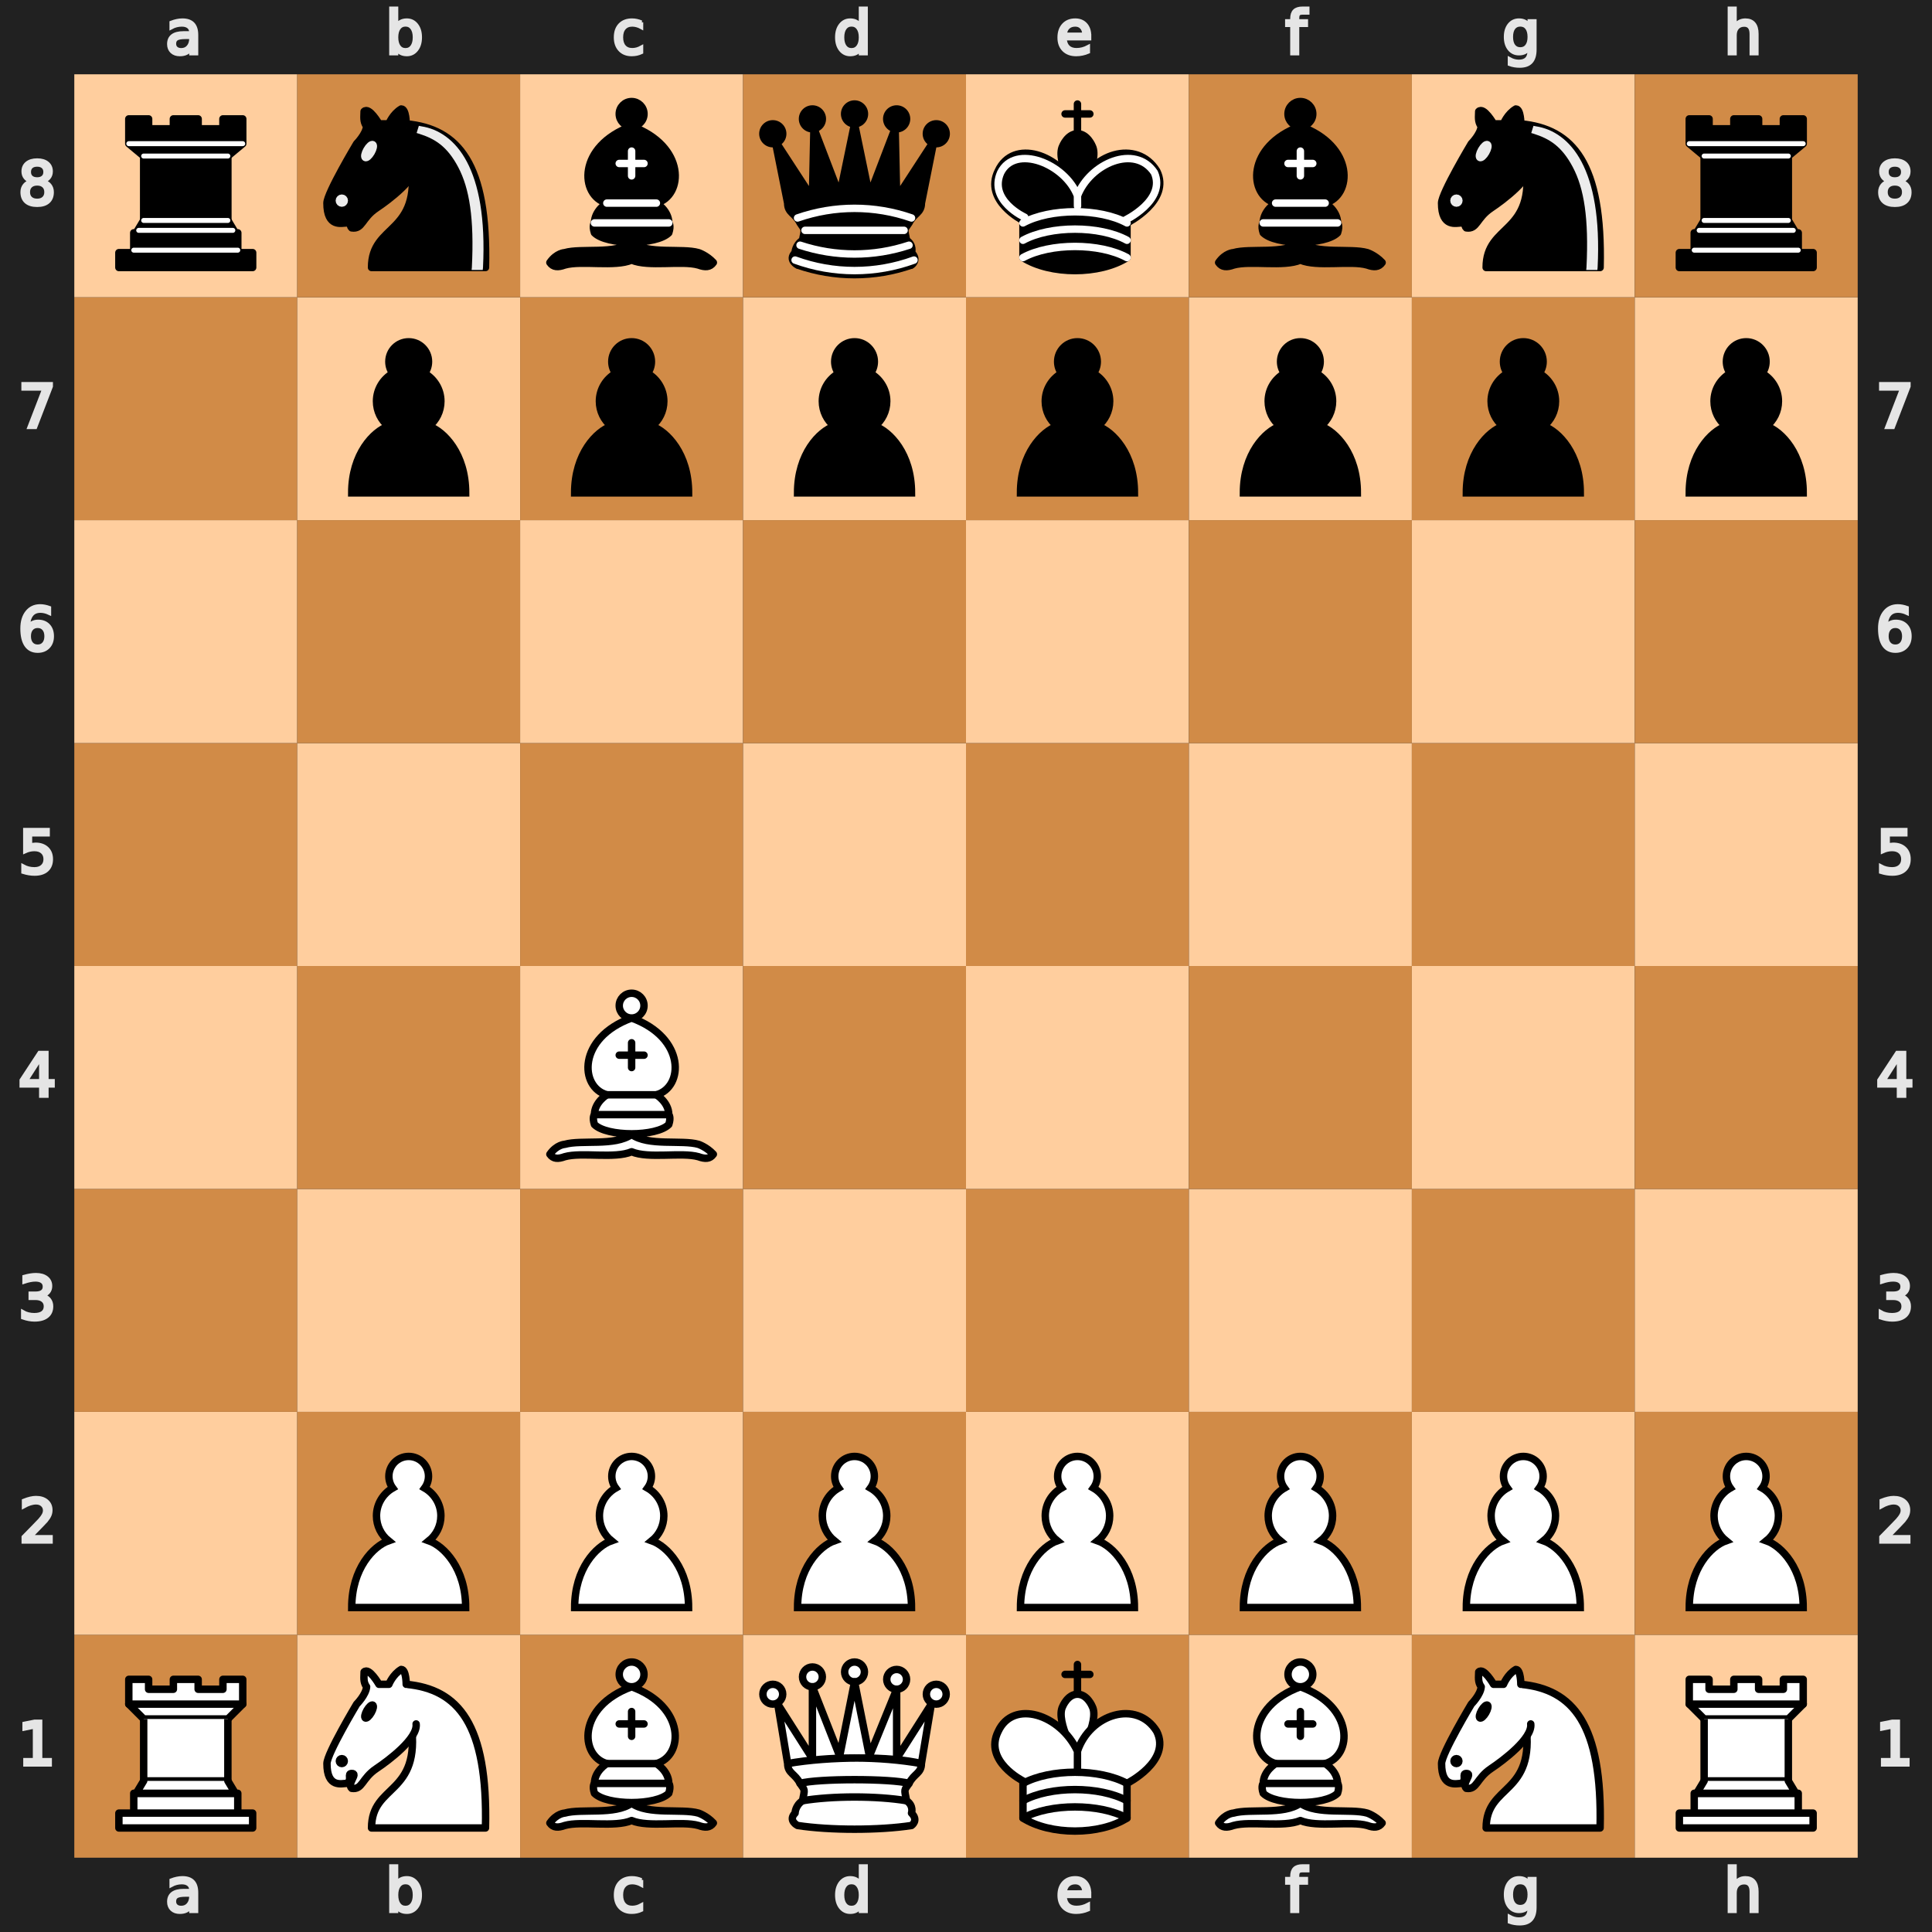
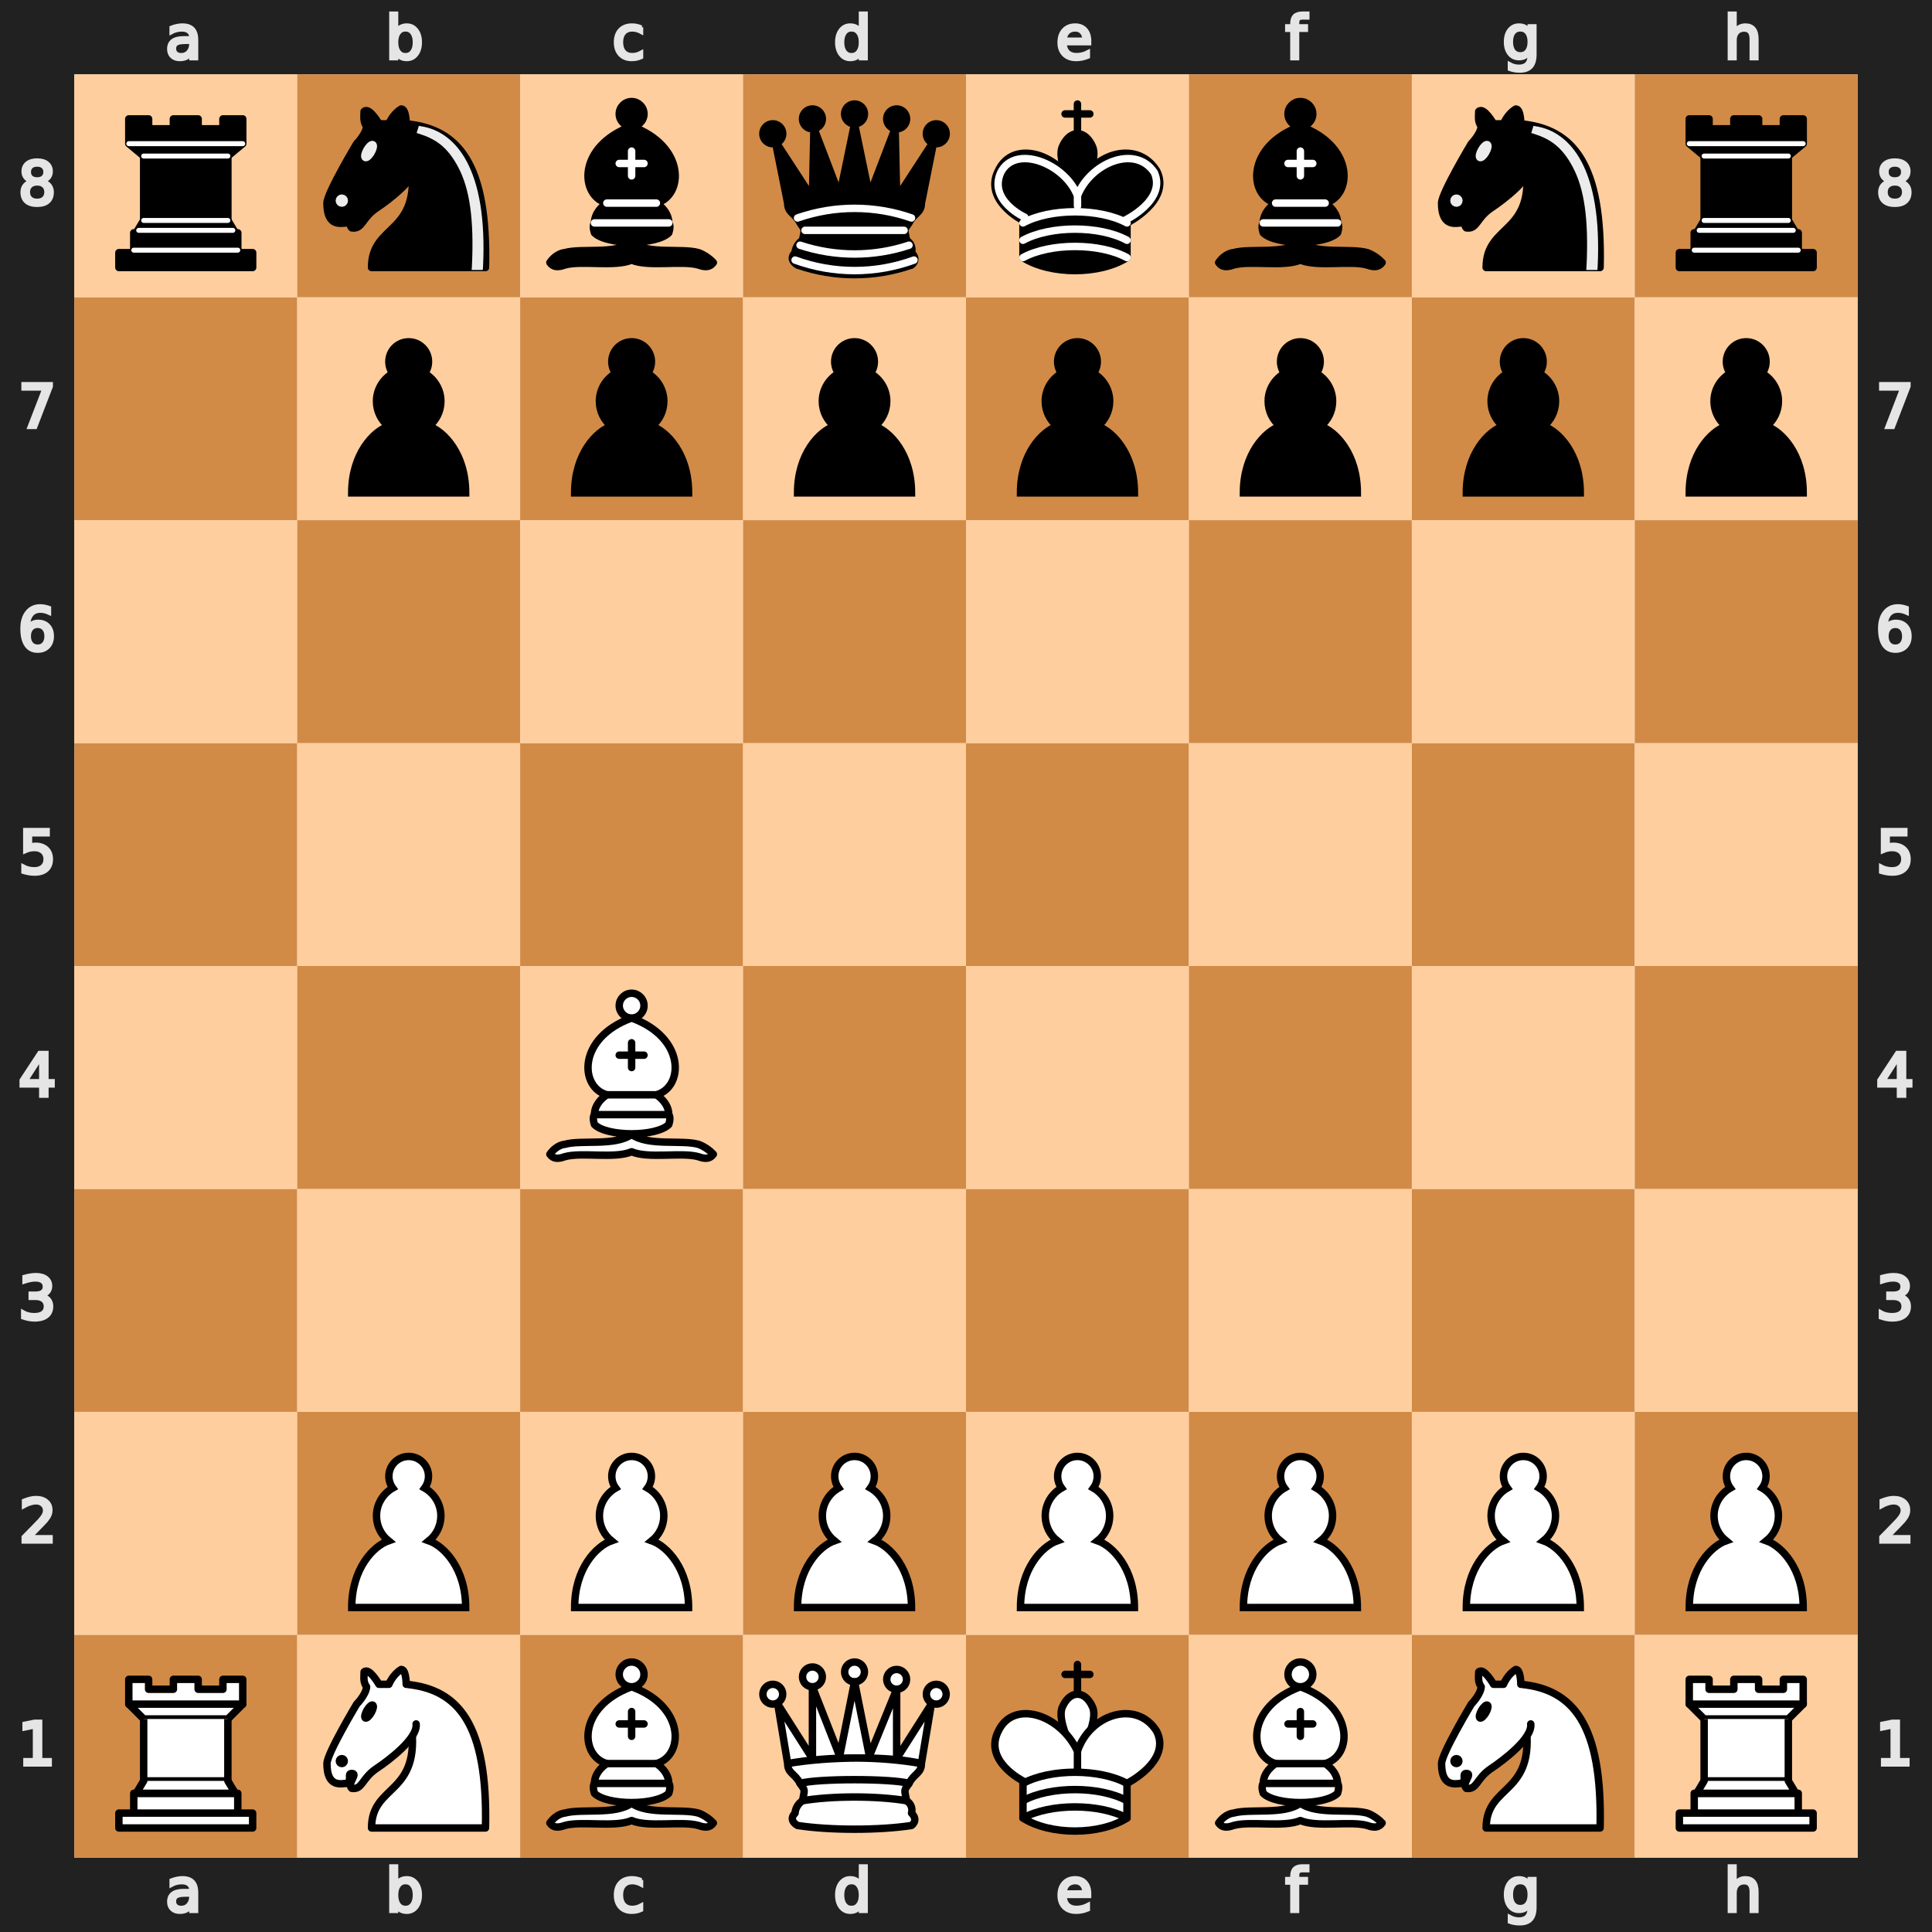
- <svg xmlns="http://www.w3.org/2000/svg" xmlns:xlink="http://www.w3.org/1999/xlink" version="1.2" baseProfile="tiny" viewBox="0 0 390 390" width="200" height="200">
+ <svg xmlns="http://www.w3.org/2000/svg" xmlns:xlink="http://www.w3.org/1999/xlink" viewBox="0 0 390 390" width="200" height="200">
  <defs>
    <g id="white-pawn" class="white pawn">
      <path d="M22.5 9c-2.21 0-4 1.79-4 4 0 .89.29 1.71.78 2.38C17.33 16.5 16 18.59 16 21c0 2.03.94 3.84 2.41 5.03-3 1.06-7.41 5.55-7.41 13.47h23c0-7.92-4.41-12.41-7.41-13.47 1.47-1.19 2.41-3 2.41-5.03 0-2.41-1.33-4.5-3.28-5.62.49-.67.78-1.49.78-2.38 0-2.21-1.79-4-4-4z" fill="#fff" stroke="#000" stroke-width="1.5" stroke-linecap="round" />
    </g>
    <g id="white-knight" class="white knight" fill="none" fill-rule="evenodd" stroke="#000" stroke-width="1.5" stroke-linecap="round" stroke-linejoin="round">
      <path d="M 22,10 C 32.5,11 38.5,18 38,39 L 15,39 C 15,30 25,32.5 23,18" style="fill:#ffffff; stroke:#000000;" />
      <path d="M 24,18 C 24.38,20.91 18.45,25.37 16,27 C 13,29 13.18,31.34 11,31 C 9.958,30.06 12.41,27.96 11,28 C 10,28 11.19,29.23 10,30 C 9,30 5.997,31 6,26 C 6,24 12,14 12,14 C 12,14 13.89,12.1 14,10.5 C 13.27,9.506 13.5,8.5 13.5,7.5 C 14.5,6.5 16.5,10 16.5,10 L 18.5,10 C 18.5,10 19.28,8.008 21,7 C 22,7 22,10 22,10" style="fill:#ffffff; stroke:#000000;" />
      <path d="M 9.5 25.5 A 0.5 0.5 0 1 1 8.5,25.5 A 0.5 0.5 0 1 1 9.5 25.5 z" style="fill:#000000; stroke:#000000;" />
      <path d="M 15 15.5 A 0.5 1.5 0 1 1 14,15.5 A 0.5 1.5 0 1 1 15 15.5 z" transform="matrix(0.866,0.5,-0.5,0.866,9.693,-5.173)" style="fill:#000000; stroke:#000000;" />
    </g>
    <g id="white-bishop" class="white bishop" fill="none" fill-rule="evenodd" stroke="#000" stroke-width="1.5" stroke-linecap="round" stroke-linejoin="round">
      <g fill="#fff" stroke-linecap="butt">
        <path d="M9 36c3.39-.97 10.11.43 13.5-2 3.39 2.43 10.11 1.03 13.5 2 0 0 1.65.54 3 2-.68.97-1.65.99-3 .5-3.39-.97-10.11.46-13.5-1-3.39 1.46-10.11.03-13.5 1-1.354.49-2.323.47-3-.5 1.354-1.94 3-2 3-2zM15 32c2.5 2.5 12.5 2.5 15 0 .5-1.5 0-2 0-2 0-2.5-2.5-4-2.5-4 5.5-1.5 6-11.5-5-15.5-11 4-10.5 14-5 15.5 0 0-2.5 1.5-2.5 4 0 0-.5.5 0 2zM25 8a2.5 2.5 0 1 1-5 0 2.5 2.5 0 1 1 5 0z" />
      </g>
      <path d="M17.5 26h10M15 30h15m-7.5-14.5v5M20 18h5" stroke-linejoin="miter" />
    </g>
    <g id="white-rook" class="white rook" fill="#fff" fill-rule="evenodd" stroke="#000" stroke-width="1.5" stroke-linecap="round" stroke-linejoin="round">
      <path d="M9 39h27v-3H9v3zM12 36v-4h21v4H12zM11 14V9h4v2h5V9h5v2h5V9h4v5" stroke-linecap="butt" />
      <path d="M34 14l-3 3H14l-3-3" />
      <path d="M31 17v12.5H14V17" stroke-linecap="butt" stroke-linejoin="miter" />
      <path d="M31 29.5l1.5 2.5h-20l1.5-2.5" />
      <path d="M11 14h23" fill="none" stroke-linejoin="miter" />
    </g>
    <g id="white-queen" class="white queen" fill="#fff" fill-rule="evenodd" stroke="#000" stroke-width="1.5" stroke-linecap="round" stroke-linejoin="round">
      <path d="M8 12a2 2 0 1 1-4 0 2 2 0 1 1 4 0zM24.5 7.5a2 2 0 1 1-4 0 2 2 0 1 1 4 0zM41 12a2 2 0 1 1-4 0 2 2 0 1 1 4 0zM16 8.5a2 2 0 1 1-4 0 2 2 0 1 1 4 0zM33 9a2 2 0 1 1-4 0 2 2 0 1 1 4 0z" />
      <path d="M9 26c8.5-1.5 21-1.5 27 0l2-12-7 11V11l-5.5 13.5-3-15-3 15-5.5-14V25L7 14l2 12zM9 26c0 2 1.5 2 2.5 4 1 1.5 1 1 .5 3.5-1.5 1-1.5 2.5-1.5 2.5-1.5 1.5.5 2.5.5 2.5 6.5 1 16.5 1 23 0 0 0 1.5-1 0-2.5 0 0 .5-1.5-1-2.5-.5-2.5-.5-2 .5-3.5 1-2 2.5-2 2.5-4-8.5-1.5-18.5-1.5-27 0z" stroke-linecap="butt" />
      <path d="M11.5 30c3.5-1 18.5-1 22 0M12 33.5c6-1 15-1 21 0" fill="none" />
    </g>
    <g id="white-king" class="white king" fill="none" fill-rule="evenodd" stroke="#000" stroke-width="1.5" stroke-linecap="round" stroke-linejoin="round">
      <path d="M22.5 11.63V6M20 8h5" stroke-linejoin="miter" />
      <path d="M22.5 25s4.5-7.5 3-10.5c0 0-1-2.5-3-2.5s-3 2.5-3 2.5c-1.5 3 3 10.5 3 10.5" fill="#fff" stroke-linecap="butt" stroke-linejoin="miter" />
      <path d="M11.5 37c5.5 3.5 15.5 3.5 21 0v-7s9-4.5 6-10.5c-4-6.5-13.5-3.5-16 4V27v-3.5c-3.5-7.5-13-10.5-16-4-3 6 5 10 5 10V37z" fill="#fff" />
      <path d="M11.5 30c5.5-3 15.5-3 21 0m-21 3.5c5.5-3 15.5-3 21 0m-21 3.5c5.5-3 15.5-3 21 0" />
    </g>
    <g id="black-pawn" class="black pawn">
-       <path d="M22.5 9c-2.21 0-4 1.79-4 4 0 .89.29 1.71.78 2.38C17.33 16.5 16 18.59 16 21c0 2.03.94 3.84 2.41 5.03-3 1.06-7.41 5.55-7.41 13.47h23c0-7.92-4.41-12.41-7.41-13.47 1.47-1.19 2.41-3 2.41-5.03 0-2.41-1.33-4.5-3.28-5.62.49-.67.78-1.49.78-2.38 0-2.21-1.79-4-4-4z" stroke="#000" stroke-width="1.5" stroke-linecap="round" />
+       <path d="M22.5 9c-2.21 0-4 1.79-4 4 0 .89.29 1.71.78 2.38C17.33 16.5 16 18.59 16 21c0 2.03.94 3.84 2.41 5.03-3 1.06-7.41 5.55-7.41 13.47h23c0-7.92-4.41-12.41-7.41-13.47 1.47-1.19 2.41-3 2.41-5.03 0-2.41-1.33-4.5-3.28-5.62.49-.67.78-1.49.78-2.38 0-2.21-1.79-4-4-4z" fill="#000" stroke="#000" stroke-width="1.5" stroke-linecap="round" />
    </g>
    <g id="black-knight" class="black knight" fill="none" fill-rule="evenodd" stroke="#000" stroke-width="1.5" stroke-linecap="round" stroke-linejoin="round">
      <path d="M 22,10 C 32.5,11 38.5,18 38,39 L 15,39 C 15,30 25,32.5 23,18" style="fill:#000000; stroke:#000000;" />
      <path d="M 24,18 C 24.38,20.91 18.45,25.37 16,27 C 13,29 13.18,31.34 11,31 C 9.958,30.06 12.41,27.96 11,28 C 10,28 11.19,29.23 10,30 C 9,30 5.997,31 6,26 C 6,24 12,14 12,14 C 12,14 13.89,12.1 14,10.5 C 13.27,9.506 13.5,8.5 13.5,7.5 C 14.5,6.5 16.5,10 16.5,10 L 18.5,10 C 18.5,10 19.28,8.008 21,7 C 22,7 22,10 22,10" style="fill:#000000; stroke:#000000;" />
      <path d="M 9.5 25.5 A 0.5 0.5 0 1 1 8.5,25.5 A 0.5 0.5 0 1 1 9.5 25.5 z" style="fill:#ececec; stroke:#ececec;" />
      <path d="M 15 15.5 A 0.5 1.5 0 1 1 14,15.5 A 0.5 1.5 0 1 1 15 15.5 z" transform="matrix(0.866,0.5,-0.5,0.866,9.693,-5.173)" style="fill:#ececec; stroke:#ececec;" />
      <path d="M 24.55,10.4 L 24.1,11.85 L 24.6,12 C 27.75,13 30.25,14.49 32.5,18.75 C 34.75,23.01 35.75,29.06 35.25,39 L 35.2,39.5 L 37.45,39.5 L 37.5,39 C 38,28.94 36.62,22.15 34.25,17.66 C 31.88,13.17 28.46,11.02 25.06,10.5 L 24.55,10.4 z " style="fill:#ececec; stroke:none;" />
    </g>
    <g id="black-bishop" class="black bishop" fill="none" fill-rule="evenodd" stroke="#000" stroke-width="1.5" stroke-linecap="round" stroke-linejoin="round">
      <path d="M9 36c3.39-.97 10.11.43 13.5-2 3.39 2.43 10.11 1.03 13.5 2 0 0 1.65.54 3 2-.68.97-1.65.99-3 .5-3.39-.97-10.11.46-13.5-1-3.39 1.46-10.11.03-13.5 1-1.354.49-2.323.47-3-.5 1.354-1.94 3-2 3-2zm6-4c2.5 2.5 12.5 2.5 15 0 .5-1.5 0-2 0-2 0-2.5-2.5-4-2.5-4 5.5-1.5 6-11.5-5-15.5-11 4-10.5 14-5 15.5 0 0-2.5 1.5-2.5 4 0 0-.5.5 0 2zM25 8a2.5 2.5 0 1 1-5 0 2.5 2.5 0 1 1 5 0z" fill="#000" stroke-linecap="butt" />
      <path d="M17.5 26h10M15 30h15m-7.5-14.5v5M20 18h5" stroke="#fff" stroke-linejoin="miter" />
    </g>
    <g id="black-rook" class="black rook" fill="#000" fill-rule="evenodd" stroke="#000" stroke-width="1.5" stroke-linecap="round" stroke-linejoin="round">
      <path d="M9 39h27v-3H9v3zM12.5 32l1.5-2.5h17l1.5 2.5h-20zM12 36v-4h21v4H12z" stroke-linecap="butt" />
      <path d="M14 29.5v-13h17v13H14z" stroke-linecap="butt" stroke-linejoin="miter" />
      <path d="M14 16.5L11 14h23l-3 2.5H14zM11 14V9h4v2h5V9h5v2h5V9h4v5H11z" stroke-linecap="butt" />
      <path d="M12 35.5h21M13 31.5h19M14 29.5h17M14 16.5h17M11 14h23" fill="none" stroke="#fff" stroke-width="1" stroke-linejoin="miter" />
    </g>
    <g id="black-queen" class="black queen" fill="#000" fill-rule="evenodd" stroke="#000" stroke-width="1.5" stroke-linecap="round" stroke-linejoin="round">
      <g fill="#000" stroke="none">
        <circle cx="6" cy="12" r="2.75" />
        <circle cx="14" cy="9" r="2.75" />
        <circle cx="22.5" cy="8" r="2.75" />
        <circle cx="31" cy="9" r="2.75" />
        <circle cx="39" cy="12" r="2.75" />
      </g>
      <path d="M9 26c8.5-1.5 21-1.5 27 0l2.5-12.5L31 25l-.3-14.1-5.2 13.6-3-14.5-3 14.5-5.2-13.6L14 25 6.5 13.5 9 26zM9 26c0 2 1.5 2 2.5 4 1 1.5 1 1 .5 3.5-1.5 1-1.5 2.5-1.5 2.5-1.5 1.5.5 2.5.5 2.5 6.5 1 16.5 1 23 0 0 0 1.5-1 0-2.5 0 0 .5-1.5-1-2.5-.5-2.5-.5-2 .5-3.5 1-2 2.5-2 2.5-4-8.5-1.5-18.5-1.5-27 0z" stroke-linecap="butt" />
      <path d="M11 38.5a35 35 1 0 0 23 0" fill="none" stroke-linecap="butt" />
      <path d="M11 29a35 35 1 0 1 23 0M12.5 31.5h20M11.5 34.5a35 35 1 0 0 22 0M10.5 37.5a35 35 1 0 0 24 0" fill="none" stroke="#fff" />
    </g>
    <g id="black-king" class="black king" fill="none" fill-rule="evenodd" stroke="#000" stroke-width="1.5" stroke-linecap="round" stroke-linejoin="round">
      <path d="M22.5 11.63V6" stroke-linejoin="miter" />
      <path d="M22.5 25s4.5-7.5 3-10.5c0 0-1-2.5-3-2.5s-3 2.5-3 2.5c-1.5 3 3 10.5 3 10.5" fill="#000" stroke-linecap="butt" stroke-linejoin="miter" />
      <path d="M11.5 37c5.5 3.5 15.5 3.5 21 0v-7s9-4.5 6-10.5c-4-6.5-13.5-3.5-16 4V27v-3.5c-3.5-7.5-13-10.5-16-4-3 6 5 10 5 10V37z" fill="#000" />
      <path d="M20 8h5" stroke-linejoin="miter" />
      <path d="M32 29.5s8.5-4 6.03-9.65C34.15 14 25 18 22.5 24.5l.01 2.1-.01-2.1C20 18 9.906 14 6.997 19.85c-2.497 5.65 4.853 9 4.853 9M11.5 30c5.5-3 15.5-3 21 0m-21 3.5c5.5-3 15.5-3 21 0m-21 3.5c5.5-3 15.5-3 21 0" stroke="#fff" />
    </g>
  </defs>
-   <rect x="0" y="0" width="390" height="390" fill="#212121" />
-   <g transform="translate(20, 0) scale(0.75, 0.75)" fill="#e5e5e5" stroke="#e5e5e5">
+   <rect x="7.5" y="7.5" width="375" height="375" fill="none" stroke="#212121" stroke-width="15" />
+   <g transform="translate(20, 1) scale(0.75, 0.75)" fill="#e5e5e5" stroke="#e5e5e5">
    <path d="M23.328 10.016q-1.742 0-2.414.398-.672.398-.672 1.36 0 .765.5 1.218.508.445 1.375.445 1.196 0 1.914-.843.727-.852.727-2.258v-.32zm2.867-.594v4.992h-1.437v-1.328q-.492.797-1.227 1.18-.734.375-1.797.375-1.343 0-2.14-.75-.79-.758-.79-2.024 0-1.476.985-2.226.992-.75 2.953-.75h2.016V8.75q0-.992-.656-1.531-.649-.547-1.829-.547-.75 0-1.46.18-.711.18-1.368.539V6.062q.79-.304 1.532-.453.742-.156 1.445-.156 1.898 0 2.836.984.937.985.937 2.985z" />
  </g>
  <g transform="translate(20, 375) scale(0.75, 0.75)" fill="#e5e5e5" stroke="#e5e5e5">
    <path d="M23.328 10.016q-1.742 0-2.414.398-.672.398-.672 1.36 0 .765.5 1.218.508.445 1.375.445 1.196 0 1.914-.843.727-.852.727-2.258v-.32zm2.867-.594v4.992h-1.437v-1.328q-.492.797-1.227 1.18-.734.375-1.797.375-1.343 0-2.14-.75-.79-.758-.79-2.024 0-1.476.985-2.226.992-.75 2.953-.75h2.016V8.75q0-.992-.656-1.531-.649-.547-1.829-.547-.75 0-1.46.18-.711.18-1.368.539V6.062q.79-.304 1.532-.453.742-.156 1.445-.156 1.898 0 2.836.984.937.985.937 2.985z" />
  </g>
-   <g transform="translate(65, 0) scale(0.75, 0.75)" fill="#e5e5e5" stroke="#e5e5e5">
+   <g transform="translate(65, 1) scale(0.75, 0.75)" fill="#e5e5e5" stroke="#e5e5e5">
    <path d="M24.922 10.047q0-1.586-.656-2.485-.649-.906-1.79-.906-1.14 0-1.796.906-.649.899-.649 2.485 0 1.586.649 2.492.656.898 1.797.898 1.14 0 1.789-.898.656-.906.656-2.492zm-4.89-3.055q.452-.781 1.14-1.156.695-.383 1.656-.383 1.594 0 2.586 1.266 1 1.265 1 3.328 0 2.062-1 3.328-.992 1.266-2.586 1.266-.96 0-1.656-.375-.688-.383-1.14-1.164v1.312h-1.446V2.258h1.445z" />
  </g>
  <g transform="translate(65, 375) scale(0.75, 0.75)" fill="#e5e5e5" stroke="#e5e5e5">
    <path d="M24.922 10.047q0-1.586-.656-2.485-.649-.906-1.79-.906-1.14 0-1.796.906-.649.899-.649 2.485 0 1.586.649 2.492.656.898 1.797.898 1.14 0 1.789-.898.656-.906.656-2.492zm-4.89-3.055q.452-.781 1.14-1.156.695-.383 1.656-.383 1.594 0 2.586 1.266 1 1.265 1 3.328 0 2.062-1 3.328-.992 1.266-2.586 1.266-.96 0-1.656-.375-.688-.383-1.14-1.164v1.312h-1.446V2.258h1.445z" />
  </g>
-   <g transform="translate(110, 0) scale(0.75, 0.75)" fill="#e5e5e5" stroke="#e5e5e5">
+   <g transform="translate(110, 1) scale(0.75, 0.75)" fill="#e5e5e5" stroke="#e5e5e5">
    <path d="M25.96 6v1.344q-.608-.336-1.226-.5-.609-.172-1.234-.172-1.398 0-2.172.89-.773.883-.773 2.485 0 1.601.773 2.492.774.883 2.172.883.625 0 1.234-.164.618-.172 1.227-.508v1.328q-.602.281-1.25.422-.64.14-1.367.14-1.977 0-3.14-1.242-1.165-1.242-1.165-3.351 0-2.14 1.172-3.367 1.18-1.227 3.227-1.227.664 0 1.296.14.633.134 1.227.407z" />
  </g>
  <g transform="translate(110, 375) scale(0.75, 0.75)" fill="#e5e5e5" stroke="#e5e5e5">
    <path d="M25.96 6v1.344q-.608-.336-1.226-.5-.609-.172-1.234-.172-1.398 0-2.172.89-.773.883-.773 2.485 0 1.601.773 2.492.774.883 2.172.883.625 0 1.234-.164.618-.172 1.227-.508v1.328q-.602.281-1.25.422-.64.14-1.367.14-1.977 0-3.14-1.242-1.165-1.242-1.165-3.351 0-2.14 1.172-3.367 1.18-1.227 3.227-1.227.664 0 1.296.14.633.134 1.227.407z" />
  </g>
-   <g transform="translate(155, 0) scale(0.75, 0.75)" fill="#e5e5e5" stroke="#e5e5e5">
+   <g transform="translate(155, 1) scale(0.75, 0.75)" fill="#e5e5e5" stroke="#e5e5e5">
    <path d="M24.973 6.992V2.258h1.437v12.156h-1.437v-1.312q-.453.78-1.149 1.164-.687.375-1.656.375-1.586 0-2.586-1.266-.992-1.266-.992-3.328 0-2.063.992-3.328 1-1.266 2.586-1.266.969 0 1.656.383.696.375 1.149 1.156zm-4.899 3.055q0 1.586.649 2.492.656.898 1.797.898 1.14 0 1.796-.898.657-.906.657-2.492 0-1.586-.657-2.485-.656-.906-1.796-.906-1.141 0-1.797.906-.649.899-.649 2.485z" />
  </g>
  <g transform="translate(155, 375) scale(0.75, 0.75)" fill="#e5e5e5" stroke="#e5e5e5">
    <path d="M24.973 6.992V2.258h1.437v12.156h-1.437v-1.312q-.453.78-1.149 1.164-.687.375-1.656.375-1.586 0-2.586-1.266-.992-1.266-.992-3.328 0-2.063.992-3.328 1-1.266 2.586-1.266.969 0 1.656.383.696.375 1.149 1.156zm-4.899 3.055q0 1.586.649 2.492.656.898 1.797.898 1.14 0 1.796-.898.657-.906.657-2.492 0-1.586-.657-2.485-.656-.906-1.796-.906-1.141 0-1.797.906-.649.899-.649 2.485z" />
  </g>
-   <g transform="translate(200, 0) scale(0.75, 0.75)" fill="#e5e5e5" stroke="#e5e5e5">
+   <g transform="translate(200, 1) scale(0.75, 0.75)" fill="#e5e5e5" stroke="#e5e5e5">
    <path d="M26.555 9.68v.703h-6.61q.094 1.484.89 2.265.806.774 2.235.774.828 0 1.602-.203.781-.203 1.547-.61v1.36q-.774.328-1.586.5-.813.172-1.649.172-2.093 0-3.32-1.22-1.219-1.218-1.219-3.296 0-2.148 1.157-3.406 1.164-1.266 3.132-1.266 1.766 0 2.79 1.14 1.03 1.134 1.03 3.087zm-1.438-.422q-.015-1.18-.664-1.883-.64-.703-1.703-.703-1.203 0-1.93.68-.718.68-.828 1.914z" />
  </g>
  <g transform="translate(200, 375) scale(0.75, 0.75)" fill="#e5e5e5" stroke="#e5e5e5">
    <path d="M26.555 9.68v.703h-6.61q.094 1.484.89 2.265.806.774 2.235.774.828 0 1.602-.203.781-.203 1.547-.61v1.36q-.774.328-1.586.5-.813.172-1.649.172-2.093 0-3.32-1.22-1.219-1.218-1.219-3.296 0-2.148 1.157-3.406 1.164-1.266 3.132-1.266 1.766 0 2.79 1.14 1.03 1.134 1.03 3.087zm-1.438-.422q-.015-1.18-.664-1.883-.64-.703-1.703-.703-1.203 0-1.93.68-.718.68-.828 1.914z" />
  </g>
-   <g transform="translate(245, 0) scale(0.75, 0.75)" fill="#e5e5e5" stroke="#e5e5e5">
+   <g transform="translate(245, 1) scale(0.75, 0.75)" fill="#e5e5e5" stroke="#e5e5e5">
    <path d="M25.285 2.258v1.195H23.91q-.773 0-1.078.313-.297.312-.297 1.125v.773h2.367v1.117h-2.367v7.633H21.09V6.781h-1.375V5.664h1.375v-.61q0-1.46.68-2.124.68-.672 2.156-.672z" />
  </g>
  <g transform="translate(245, 375) scale(0.75, 0.75)" fill="#e5e5e5" stroke="#e5e5e5">
    <path d="M25.285 2.258v1.195H23.91q-.773 0-1.078.313-.297.312-.297 1.125v.773h2.367v1.117h-2.367v7.633H21.09V6.781h-1.375V5.664h1.375v-.61q0-1.46.68-2.124.68-.672 2.156-.672z" />
  </g>
-   <g transform="translate(290, 0) scale(0.75, 0.75)" fill="#e5e5e5" stroke="#e5e5e5">
+   <g transform="translate(290, 1) scale(0.75, 0.75)" fill="#e5e5e5" stroke="#e5e5e5">
    <path d="M24.973 9.937q0-1.562-.649-2.421-.64-.86-1.804-.86-1.157 0-1.805.86-.64.859-.64 2.421 0 1.555.64 2.415.648.859 1.805.859 1.164 0 1.804-.86.649-.859.649-2.414zm1.437 3.391q0 2.234-.992 3.32-.992 1.094-3.04 1.094-.757 0-1.429-.117-.672-.11-1.304-.344v-1.398q.632.344 1.25.508.617.164 1.257.164 1.414 0 2.118-.743.703-.734.703-2.226v-.711q-.446.773-1.141 1.156-.695.383-1.664.383-1.61 0-2.594-1.227-.984-1.226-.984-3.25 0-2.03.984-3.257.985-1.227 2.594-1.227.969 0 1.664.383t1.14 1.156V5.664h1.438z" />
  </g>
  <g transform="translate(290, 375) scale(0.75, 0.75)" fill="#e5e5e5" stroke="#e5e5e5">
    <path d="M24.973 9.937q0-1.562-.649-2.421-.64-.86-1.804-.86-1.157 0-1.805.86-.64.859-.64 2.421 0 1.555.64 2.415.648.859 1.805.859 1.164 0 1.804-.86.649-.859.649-2.414zm1.437 3.391q0 2.234-.992 3.32-.992 1.094-3.04 1.094-.757 0-1.429-.117-.672-.11-1.304-.344v-1.398q.632.344 1.25.508.617.164 1.257.164 1.414 0 2.118-.743.703-.734.703-2.226v-.711q-.446.773-1.141 1.156-.695.383-1.664.383-1.61 0-2.594-1.227-.984-1.226-.984-3.25 0-2.03.984-3.257.985-1.227 2.594-1.227.969 0 1.664.383t1.14 1.156V5.664h1.438z" />
  </g>
-   <g transform="translate(335, 0) scale(0.75, 0.75)" fill="#e5e5e5" stroke="#e5e5e5">
+   <g transform="translate(335, 1) scale(0.75, 0.75)" fill="#e5e5e5" stroke="#e5e5e5">
    <path d="M26.164 9.133v5.281h-1.437V9.18q0-1.243-.485-1.86-.484-.617-1.453-.617-1.164 0-1.836.742-.672.742-.672 2.024v4.945h-1.445V2.258h1.445v4.765q.516-.789 1.211-1.18.703-.39 1.617-.39 1.508 0 2.282.938.773.93.773 2.742z" />
  </g>
  <g transform="translate(335, 375) scale(0.75, 0.75)" fill="#e5e5e5" stroke="#e5e5e5">
    <path d="M26.164 9.133v5.281h-1.437V9.18q0-1.243-.485-1.86-.484-.617-1.453-.617-1.164 0-1.836.742-.672.742-.672 2.024v4.945h-1.445V2.258h1.445v4.765q.516-.789 1.211-1.18.703-.39 1.617-.39 1.508 0 2.282.938.773.93.773 2.742z" />
  </g>
  <g transform="translate(0, 335) scale(0.75, 0.75)" fill="#e5e5e5" stroke="#e5e5e5">
    <path d="M6.754 26.996h2.578v-8.898l-2.805.562v-1.437l2.79-.563h1.578v10.336h2.578v1.328h-6.72z" />
  </g>
  <g transform="translate(375, 335) scale(0.75, 0.75)" fill="#e5e5e5" stroke="#e5e5e5">
    <path d="M6.754 26.996h2.578v-8.898l-2.805.562v-1.437l2.79-.563h1.578v10.336h2.578v1.328h-6.72z" />
  </g>
  <g transform="translate(0, 290) scale(0.75, 0.75)" fill="#e5e5e5" stroke="#e5e5e5">
    <path d="M8.195 26.996h5.508v1.328H6.297v-1.328q.898-.93 2.445-2.492 1.555-1.57 1.953-2.024.758-.851 1.055-1.437.305-.594.305-1.164 0-.93-.657-1.516-.648-.586-1.695-.586-.742 0-1.57.258-.82.258-1.758.781v-1.593q.953-.383 1.781-.578.828-.196 1.516-.196 1.812 0 2.89.906 1.079.907 1.079 2.422 0 .72-.274 1.368-.265.64-.976 1.515-.196.227-1.243 1.313-1.046 1.078-2.953 3.023z" />
  </g>
  <g transform="translate(375, 290) scale(0.75, 0.75)" fill="#e5e5e5" stroke="#e5e5e5">
    <path d="M8.195 26.996h5.508v1.328H6.297v-1.328q.898-.93 2.445-2.492 1.555-1.57 1.953-2.024.758-.851 1.055-1.437.305-.594.305-1.164 0-.93-.657-1.516-.648-.586-1.695-.586-.742 0-1.57.258-.82.258-1.758.781v-1.593q.953-.383 1.781-.578.828-.196 1.516-.196 1.812 0 2.89.906 1.079.907 1.079 2.422 0 .72-.274 1.368-.265.64-.976 1.515-.196.227-1.243 1.313-1.046 1.078-2.953 3.023z" />
  </g>
  <g transform="translate(0, 245) scale(0.75, 0.75)" fill="#e5e5e5" stroke="#e5e5e5">
    <path d="M11.434 22.035q1.132.242 1.765 1.008.64.766.64 1.89 0 1.727-1.187 2.672-1.187.946-3.375.946-.734 0-1.515-.149-.774-.14-1.602-.43V26.45q.656.383 1.438.578.78.196 1.632.196 1.485 0 2.258-.586.782-.586.782-1.703 0-1.032-.727-1.61-.719-.586-2.008-.586h-1.36v-1.297h1.423q1.164 0 1.78-.46.618-.47.618-1.344 0-.899-.64-1.375-.633-.485-1.82-.485-.65 0-1.391.141-.743.14-1.633.437V16.95q.898-.25 1.68-.375.788-.125 1.484-.125 1.797 0 2.844.82 1.046.813 1.046 2.204 0 .968-.554 1.64-.555.664-1.578.922z" />
  </g>
  <g transform="translate(375, 245) scale(0.75, 0.75)" fill="#e5e5e5" stroke="#e5e5e5">
    <path d="M11.434 22.035q1.132.242 1.765 1.008.64.766.64 1.89 0 1.727-1.187 2.672-1.187.946-3.375.946-.734 0-1.515-.149-.774-.14-1.602-.43V26.45q.656.383 1.438.578.78.196 1.632.196 1.485 0 2.258-.586.782-.586.782-1.703 0-1.032-.727-1.61-.719-.586-2.008-.586h-1.36v-1.297h1.423q1.164 0 1.78-.46.618-.47.618-1.344 0-.899-.64-1.375-.633-.485-1.82-.485-.65 0-1.391.141-.743.14-1.633.437V16.95q.898-.25 1.68-.375.788-.125 1.484-.125 1.797 0 2.844.82 1.046.813 1.046 2.204 0 .968-.554 1.64-.555.664-1.578.922z" />
  </g>
  <g transform="translate(0, 200) scale(0.75, 0.75)" fill="#e5e5e5" stroke="#e5e5e5">
    <path d="M11.016 18.035L7.03 24.262h3.985zm-.414-1.375h1.984v7.602h1.664v1.312h-1.664v2.75h-1.57v-2.75H5.75v-1.523z" />
  </g>
  <g transform="translate(375, 200) scale(0.75, 0.75)" fill="#e5e5e5" stroke="#e5e5e5">
    <path d="M11.016 18.035L7.03 24.262h3.985zm-.414-1.375h1.984v7.602h1.664v1.312h-1.664v2.75h-1.57v-2.75H5.75v-1.523z" />
  </g>
  <g transform="translate(0, 155) scale(0.75, 0.75)" fill="#e5e5e5" stroke="#e5e5e5">
    <path d="M6.719 16.66h6.195v1.328h-4.75v2.86q.344-.118.688-.172.343-.063.687-.063 1.953 0 3.094 1.07 1.14 1.07 1.14 2.899 0 1.883-1.171 2.93-1.172 1.039-3.305 1.039-.735 0-1.5-.125-.758-.125-1.57-.375v-1.586q.703.383 1.453.57.75.188 1.586.188 1.351 0 2.14-.711.79-.711.79-1.93 0-1.219-.79-1.93-.789-.71-2.14-.71-.633 0-1.266.14-.625.14-1.281.438z" />
  </g>
  <g transform="translate(375, 155) scale(0.75, 0.75)" fill="#e5e5e5" stroke="#e5e5e5">
    <path d="M6.719 16.66h6.195v1.328h-4.75v2.86q.344-.118.688-.172.343-.063.687-.063 1.953 0 3.094 1.07 1.14 1.07 1.14 2.899 0 1.883-1.171 2.93-1.172 1.039-3.305 1.039-.735 0-1.5-.125-.758-.125-1.57-.375v-1.586q.703.383 1.453.57.75.188 1.586.188 1.351 0 2.14-.711.79-.711.79-1.93 0-1.219-.79-1.93-.789-.71-2.14-.71-.633 0-1.266.14-.625.14-1.281.438z" />
  </g>
  <g transform="translate(0, 110) scale(0.75, 0.75)" fill="#e5e5e5" stroke="#e5e5e5">
    <path d="M10.137 21.863q-1.063 0-1.688.727-.617.726-.617 1.992 0 1.258.617 1.992.625.727 1.688.727 1.062 0 1.68-.727.624-.734.624-1.992 0-1.266-.625-1.992-.617-.727-1.68-.727zm3.133-4.945v1.437q-.594-.28-1.204-.43-.601-.148-1.195-.148-1.562 0-2.39 1.055-.82 1.055-.938 3.188.46-.68 1.156-1.04.696-.367 1.531-.367 1.758 0 2.774 1.07 1.023 1.063 1.023 2.899 0 1.797-1.062 2.883-1.063 1.086-2.828 1.086-2.024 0-3.094-1.547-1.07-1.555-1.07-4.5 0-2.766 1.312-4.406 1.313-1.649 3.524-1.649.593 0 1.195.117.61.118 1.266.352z" />
  </g>
  <g transform="translate(375, 110) scale(0.75, 0.75)" fill="#e5e5e5" stroke="#e5e5e5">
    <path d="M10.137 21.863q-1.063 0-1.688.727-.617.726-.617 1.992 0 1.258.617 1.992.625.727 1.688.727 1.062 0 1.68-.727.624-.734.624-1.992 0-1.266-.625-1.992-.617-.727-1.68-.727zm3.133-4.945v1.437q-.594-.28-1.204-.43-.601-.148-1.195-.148-1.562 0-2.39 1.055-.82 1.055-.938 3.188.46-.68 1.156-1.04.696-.367 1.531-.367 1.758 0 2.774 1.07 1.023 1.063 1.023 2.899 0 1.797-1.062 2.883-1.063 1.086-2.828 1.086-2.024 0-3.094-1.547-1.07-1.555-1.07-4.5 0-2.766 1.312-4.406 1.313-1.649 3.524-1.649.593 0 1.195.117.61.118 1.266.352z" />
  </g>
  <g transform="translate(0, 65) scale(0.75, 0.75)" fill="#e5e5e5" stroke="#e5e5e5">
    <path d="M6.25 16.66h7.5v.672L9.516 28.324H7.867l3.985-10.336H6.25z" />
  </g>
  <g transform="translate(375, 65) scale(0.75, 0.75)" fill="#e5e5e5" stroke="#e5e5e5">
    <path d="M6.25 16.66h7.5v.672L9.516 28.324H7.867l3.985-10.336H6.25z" />
  </g>
  <g transform="translate(0, 20) scale(0.75, 0.75)" fill="#e5e5e5" stroke="#e5e5e5">
    <path d="M10 22.785q-1.125 0-1.773.602-.641.601-.641 1.656t.64 1.656q.649.602 1.774.602t1.773-.602q.649-.61.649-1.656 0-1.055-.649-1.656-.64-.602-1.773-.602zm-1.578-.672q-1.016-.25-1.586-.945-.563-.695-.563-1.695 0-1.399.993-2.211 1-.813 2.734-.813 1.742 0 2.734.813.993.812.993 2.21 0 1-.57 1.696-.563.695-1.571.945 1.14.266 1.773 1.04.641.773.641 1.89 0 1.695-1.04 2.602-1.03.906-2.96.906t-2.969-.906Q6 26.738 6 25.043q0-1.117.64-1.89.641-.774 1.782-1.04zm-.578-2.492q0 .906.562 1.414.57.508 1.594.508 1.016 0 1.586-.508.578-.508.578-1.414 0-.906-.578-1.414-.57-.508-1.586-.508-1.023 0-1.594.508-.562.508-.562 1.414z" />
  </g>
  <g transform="translate(375, 20) scale(0.75, 0.75)" fill="#e5e5e5" stroke="#e5e5e5">
    <path d="M10 22.785q-1.125 0-1.773.602-.641.601-.641 1.656t.64 1.656q.649.602 1.774.602t1.773-.602q.649-.61.649-1.656 0-1.055-.649-1.656-.64-.602-1.773-.602zm-1.578-.672q-1.016-.25-1.586-.945-.563-.695-.563-1.695 0-1.399.993-2.211 1-.813 2.734-.813 1.742 0 2.734.813.993.812.993 2.21 0 1-.57 1.696-.563.695-1.571.945 1.14.266 1.773 1.04.641.773.641 1.89 0 1.695-1.04 2.602-1.03.906-2.96.906t-2.969-.906Q6 26.738 6 25.043q0-1.117.64-1.89.641-.774 1.782-1.04zm-.578-2.492q0 .906.562 1.414.57.508 1.594.508 1.016 0 1.586-.508.578-.508.578-1.414 0-.906-.578-1.414-.57-.508-1.586-.508-1.023 0-1.594.508-.562.508-.562 1.414z" />
  </g>
  <rect x="15" y="330" width="45" height="45" class="square dark a1" stroke="none" fill="#d18b47" />
  <rect x="60" y="330" width="45" height="45" class="square light b1" stroke="none" fill="#ffce9e" />
  <rect x="105" y="330" width="45" height="45" class="square dark c1" stroke="none" fill="#d18b47" />
  <rect x="150" y="330" width="45" height="45" class="square light d1" stroke="none" fill="#ffce9e" />
  <rect x="195" y="330" width="45" height="45" class="square dark e1" stroke="none" fill="#d18b47" />
  <rect x="240" y="330" width="45" height="45" class="square light f1" stroke="none" fill="#ffce9e" />
  <rect x="285" y="330" width="45" height="45" class="square dark g1" stroke="none" fill="#d18b47" />
  <rect x="330" y="330" width="45" height="45" class="square light h1" stroke="none" fill="#ffce9e" />
  <rect x="15" y="285" width="45" height="45" class="square light a2" stroke="none" fill="#ffce9e" />
  <rect x="60" y="285" width="45" height="45" class="square dark b2" stroke="none" fill="#d18b47" />
  <rect x="105" y="285" width="45" height="45" class="square light c2" stroke="none" fill="#ffce9e" />
  <rect x="150" y="285" width="45" height="45" class="square dark d2" stroke="none" fill="#d18b47" />
  <rect x="195" y="285" width="45" height="45" class="square light e2" stroke="none" fill="#ffce9e" />
  <rect x="240" y="285" width="45" height="45" class="square dark f2" stroke="none" fill="#d18b47" />
  <rect x="285" y="285" width="45" height="45" class="square light g2" stroke="none" fill="#ffce9e" />
  <rect x="330" y="285" width="45" height="45" class="square dark h2" stroke="none" fill="#d18b47" />
  <rect x="15" y="240" width="45" height="45" class="square dark a3" stroke="none" fill="#d18b47" />
  <rect x="60" y="240" width="45" height="45" class="square light b3" stroke="none" fill="#ffce9e" />
  <rect x="105" y="240" width="45" height="45" class="square dark c3" stroke="none" fill="#d18b47" />
  <rect x="150" y="240" width="45" height="45" class="square light d3" stroke="none" fill="#ffce9e" />
  <rect x="195" y="240" width="45" height="45" class="square dark e3" stroke="none" fill="#d18b47" />
  <rect x="240" y="240" width="45" height="45" class="square light f3" stroke="none" fill="#ffce9e" />
  <rect x="285" y="240" width="45" height="45" class="square dark g3" stroke="none" fill="#d18b47" />
  <rect x="330" y="240" width="45" height="45" class="square light h3" stroke="none" fill="#ffce9e" />
  <rect x="15" y="195" width="45" height="45" class="square light a4" stroke="none" fill="#ffce9e" />
  <rect x="60" y="195" width="45" height="45" class="square dark b4" stroke="none" fill="#d18b47" />
  <rect x="105" y="195" width="45" height="45" class="square light c4" stroke="none" fill="#ffce9e" />
  <rect x="150" y="195" width="45" height="45" class="square dark d4" stroke="none" fill="#d18b47" />
  <rect x="195" y="195" width="45" height="45" class="square light e4" stroke="none" fill="#ffce9e" />
  <rect x="240" y="195" width="45" height="45" class="square dark f4" stroke="none" fill="#d18b47" />
  <rect x="285" y="195" width="45" height="45" class="square light g4" stroke="none" fill="#ffce9e" />
  <rect x="330" y="195" width="45" height="45" class="square dark h4" stroke="none" fill="#d18b47" />
  <rect x="15" y="150" width="45" height="45" class="square dark a5" stroke="none" fill="#d18b47" />
  <rect x="60" y="150" width="45" height="45" class="square light b5" stroke="none" fill="#ffce9e" />
  <rect x="105" y="150" width="45" height="45" class="square dark c5" stroke="none" fill="#d18b47" />
  <rect x="150" y="150" width="45" height="45" class="square light d5" stroke="none" fill="#ffce9e" />
  <rect x="195" y="150" width="45" height="45" class="square dark e5" stroke="none" fill="#d18b47" />
  <rect x="240" y="150" width="45" height="45" class="square light f5" stroke="none" fill="#ffce9e" />
  <rect x="285" y="150" width="45" height="45" class="square dark g5" stroke="none" fill="#d18b47" />
  <rect x="330" y="150" width="45" height="45" class="square light h5" stroke="none" fill="#ffce9e" />
  <rect x="15" y="105" width="45" height="45" class="square light a6" stroke="none" fill="#ffce9e" />
  <rect x="60" y="105" width="45" height="45" class="square dark b6" stroke="none" fill="#d18b47" />
  <rect x="105" y="105" width="45" height="45" class="square light c6" stroke="none" fill="#ffce9e" />
  <rect x="150" y="105" width="45" height="45" class="square dark d6" stroke="none" fill="#d18b47" />
  <rect x="195" y="105" width="45" height="45" class="square light e6" stroke="none" fill="#ffce9e" />
  <rect x="240" y="105" width="45" height="45" class="square dark f6" stroke="none" fill="#d18b47" />
  <rect x="285" y="105" width="45" height="45" class="square light g6" stroke="none" fill="#ffce9e" />
  <rect x="330" y="105" width="45" height="45" class="square dark h6" stroke="none" fill="#d18b47" />
  <rect x="15" y="60" width="45" height="45" class="square dark a7" stroke="none" fill="#d18b47" />
  <rect x="60" y="60" width="45" height="45" class="square light b7" stroke="none" fill="#ffce9e" />
  <rect x="105" y="60" width="45" height="45" class="square dark c7" stroke="none" fill="#d18b47" />
  <rect x="150" y="60" width="45" height="45" class="square light d7" stroke="none" fill="#ffce9e" />
  <rect x="195" y="60" width="45" height="45" class="square dark e7" stroke="none" fill="#d18b47" />
  <rect x="240" y="60" width="45" height="45" class="square light f7" stroke="none" fill="#ffce9e" />
  <rect x="285" y="60" width="45" height="45" class="square dark g7" stroke="none" fill="#d18b47" />
  <rect x="330" y="60" width="45" height="45" class="square light h7" stroke="none" fill="#ffce9e" />
  <rect x="15" y="15" width="45" height="45" class="square light a8" stroke="none" fill="#ffce9e" />
  <rect x="60" y="15" width="45" height="45" class="square dark b8" stroke="none" fill="#d18b47" />
  <rect x="105" y="15" width="45" height="45" class="square light c8" stroke="none" fill="#ffce9e" />
  <rect x="150" y="15" width="45" height="45" class="square dark d8" stroke="none" fill="#d18b47" />
  <rect x="195" y="15" width="45" height="45" class="square light e8" stroke="none" fill="#ffce9e" />
  <rect x="240" y="15" width="45" height="45" class="square dark f8" stroke="none" fill="#d18b47" />
  <rect x="285" y="15" width="45" height="45" class="square light g8" stroke="none" fill="#ffce9e" />
  <rect x="330" y="15" width="45" height="45" class="square dark h8" stroke="none" fill="#d18b47" />
  <use href="#white-rook" xlink:href="#white-rook" transform="translate(15, 330)" />
  <use href="#white-knight" xlink:href="#white-knight" transform="translate(60, 330)" />
  <use href="#white-bishop" xlink:href="#white-bishop" transform="translate(105, 330)" />
  <use href="#white-queen" xlink:href="#white-queen" transform="translate(150, 330)" />
  <use href="#white-king" xlink:href="#white-king" transform="translate(195, 330)" />
  <use href="#white-bishop" xlink:href="#white-bishop" transform="translate(240, 330)" />
  <use href="#white-knight" xlink:href="#white-knight" transform="translate(285, 330)" />
  <use href="#white-rook" xlink:href="#white-rook" transform="translate(330, 330)" />
  <use href="#white-pawn" xlink:href="#white-pawn" transform="translate(60, 285)" />
  <use href="#white-pawn" xlink:href="#white-pawn" transform="translate(105, 285)" />
  <use href="#white-pawn" xlink:href="#white-pawn" transform="translate(150, 285)" />
  <use href="#white-pawn" xlink:href="#white-pawn" transform="translate(195, 285)" />
  <use href="#white-pawn" xlink:href="#white-pawn" transform="translate(240, 285)" />
  <use href="#white-pawn" xlink:href="#white-pawn" transform="translate(285, 285)" />
  <use href="#white-pawn" xlink:href="#white-pawn" transform="translate(330, 285)" />
  <use href="#white-bishop" xlink:href="#white-bishop" transform="translate(105, 195)" />
  <use href="#black-pawn" xlink:href="#black-pawn" transform="translate(60, 60)" />
  <use href="#black-pawn" xlink:href="#black-pawn" transform="translate(105, 60)" />
  <use href="#black-pawn" xlink:href="#black-pawn" transform="translate(150, 60)" />
  <use href="#black-pawn" xlink:href="#black-pawn" transform="translate(195, 60)" />
  <use href="#black-pawn" xlink:href="#black-pawn" transform="translate(240, 60)" />
  <use href="#black-pawn" xlink:href="#black-pawn" transform="translate(285, 60)" />
  <use href="#black-pawn" xlink:href="#black-pawn" transform="translate(330, 60)" />
  <use href="#black-rook" xlink:href="#black-rook" transform="translate(15, 15)" />
  <use href="#black-knight" xlink:href="#black-knight" transform="translate(60, 15)" />
  <use href="#black-bishop" xlink:href="#black-bishop" transform="translate(105, 15)" />
  <use href="#black-queen" xlink:href="#black-queen" transform="translate(150, 15)" />
  <use href="#black-king" xlink:href="#black-king" transform="translate(195, 15)" />
  <use href="#black-bishop" xlink:href="#black-bishop" transform="translate(240, 15)" />
  <use href="#black-knight" xlink:href="#black-knight" transform="translate(285, 15)" />
  <use href="#black-rook" xlink:href="#black-rook" transform="translate(330, 15)" />
</svg>
